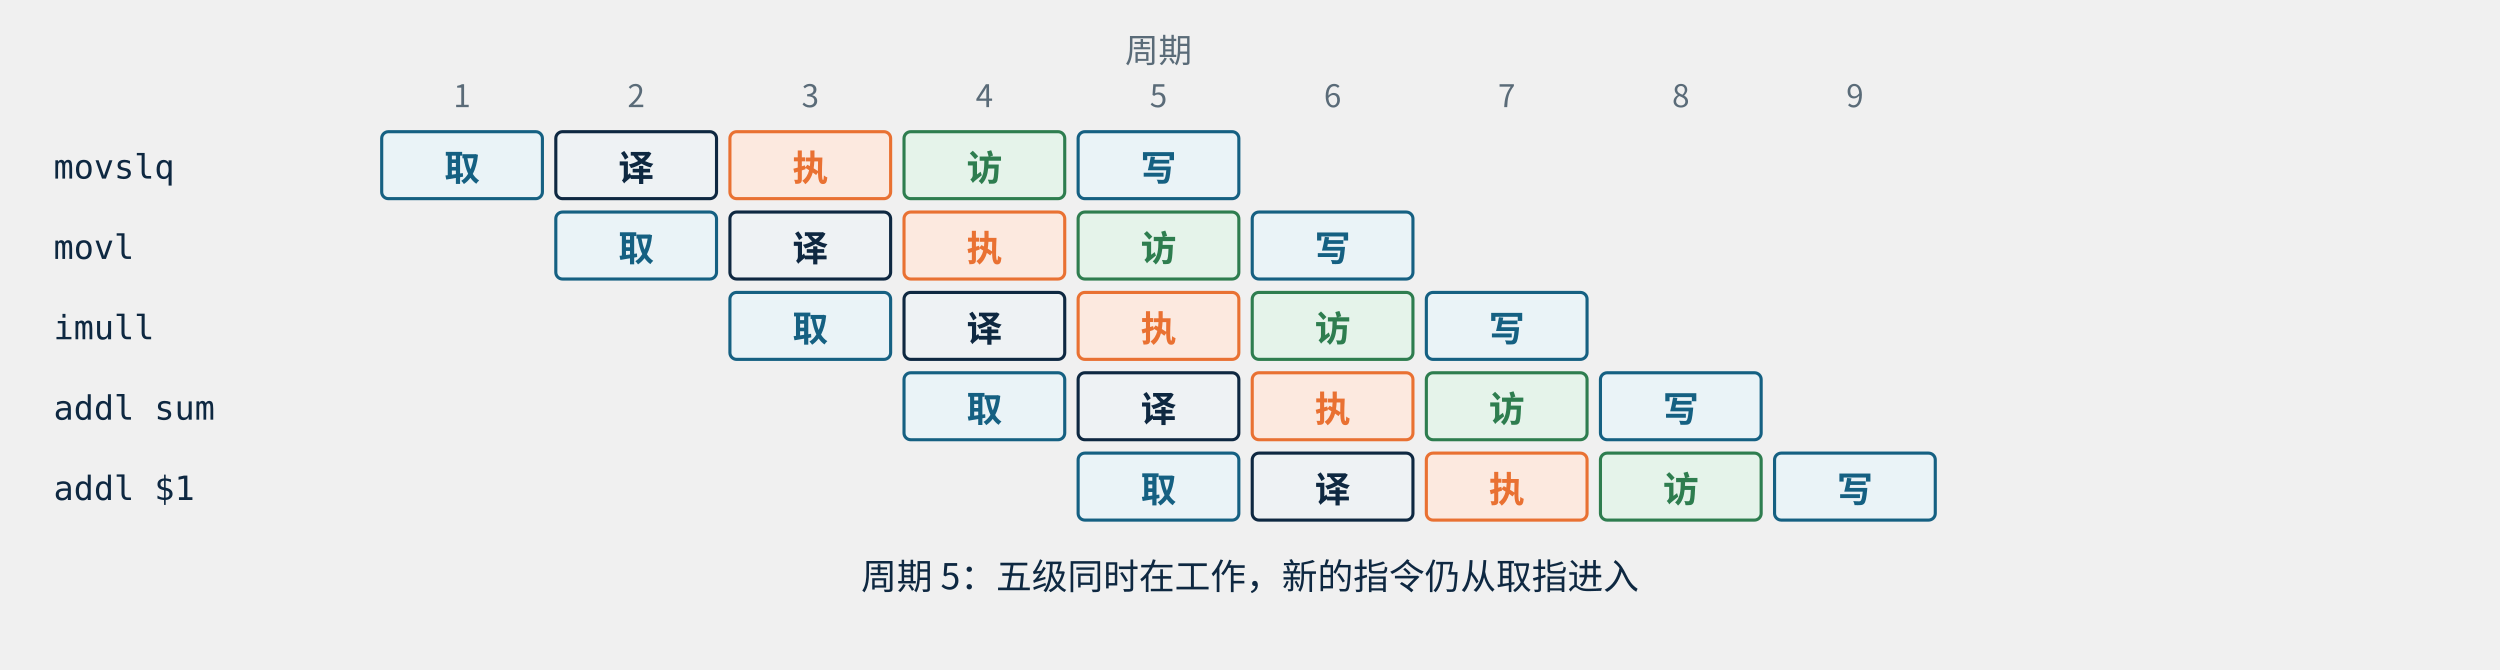
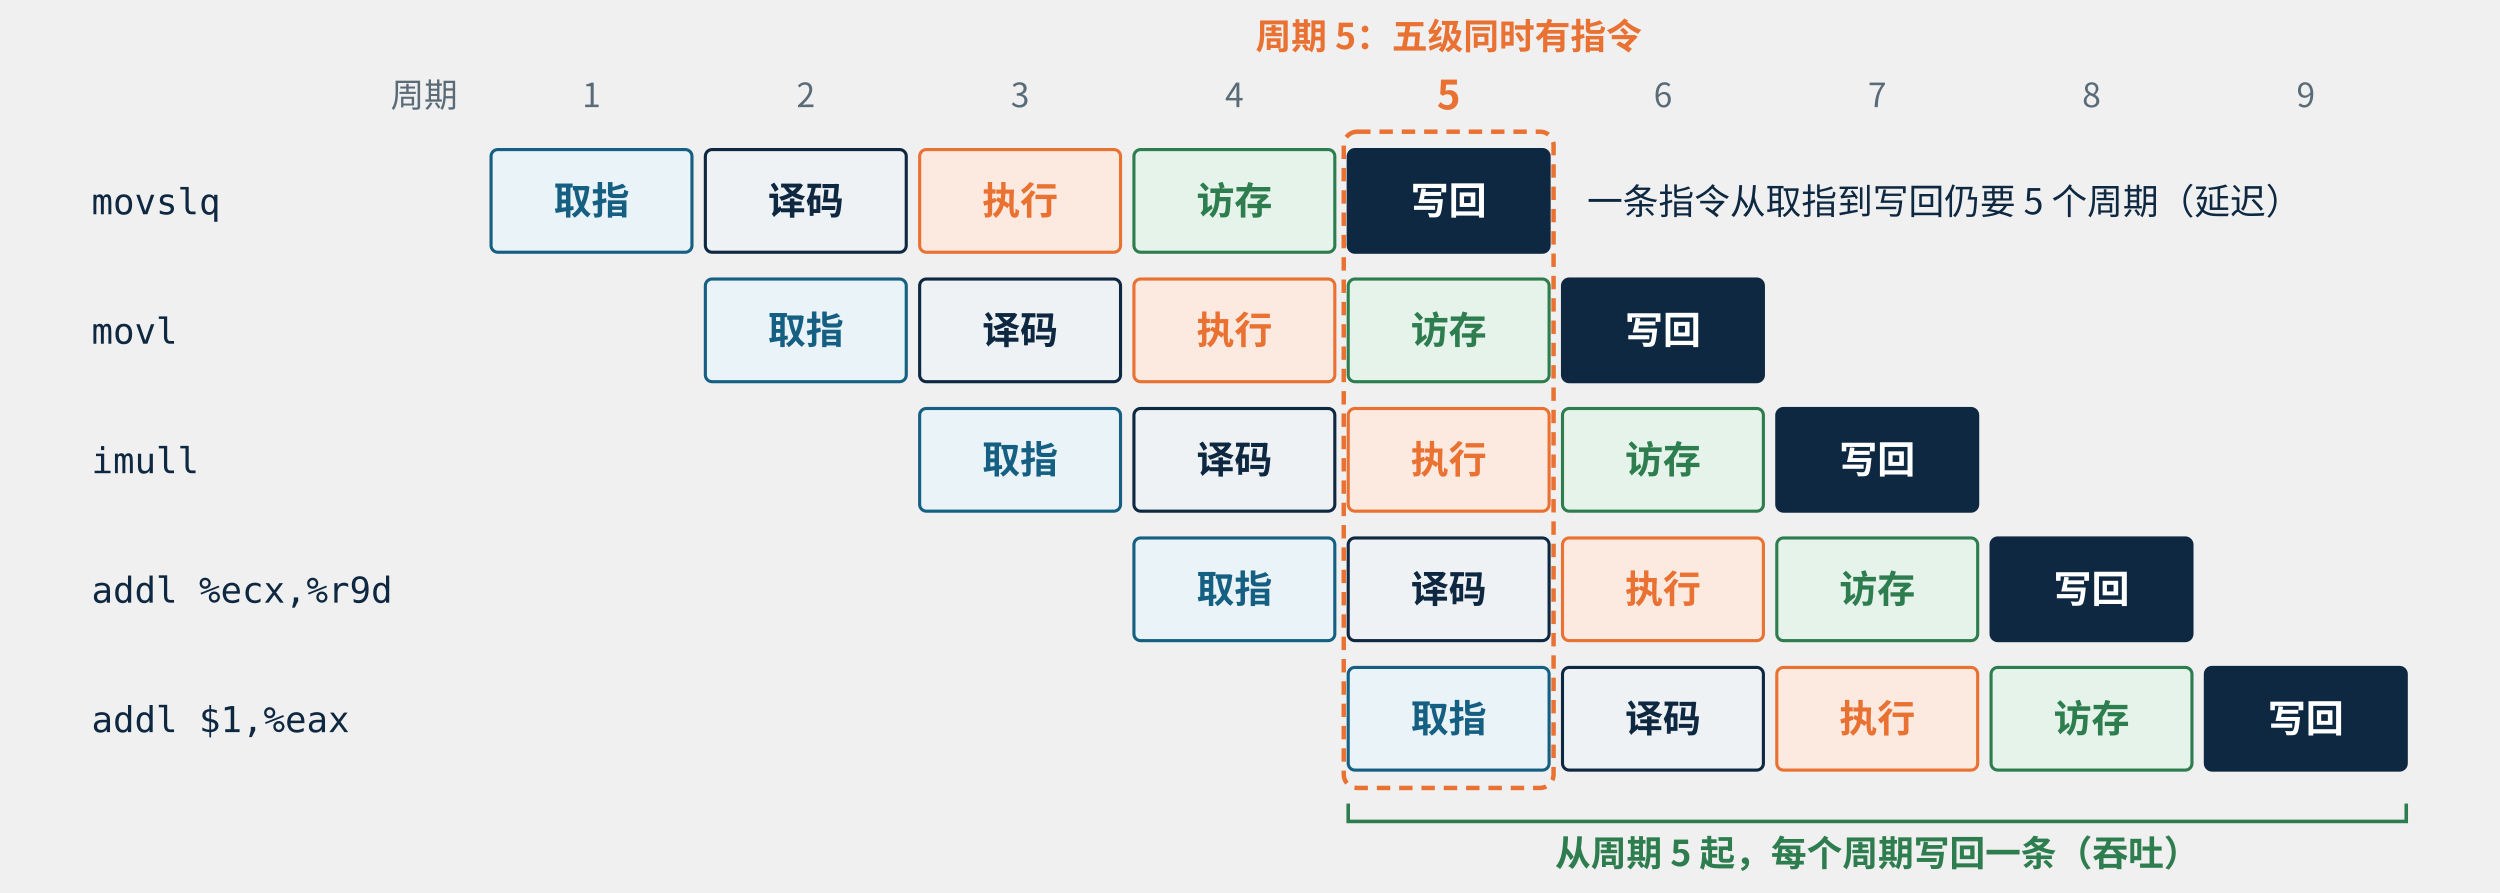
- <svg xmlns="http://www.w3.org/2000/svg" viewBox="0 0 1120 300" width="1120" height="300">
+ <svg xmlns="http://www.w3.org/2000/svg" viewBox="-17 0 1120 400" width="1120" height="400">
  <defs>
    <marker id="ah-156082" viewBox="0 0 10 10" refX="9" refY="5" markerWidth="7" markerHeight="7" orient="auto-start-reverse">
      <path d="M0,0 L10,5 L0,10 z" fill="#156082" />
    </marker>
    <marker id="ah-e97132" viewBox="0 0 10 10" refX="9" refY="5" markerWidth="7" markerHeight="7" orient="auto-start-reverse">
      <path d="M0,0 L10,5 L0,10 z" fill="#e97132" />
    </marker>
    <marker id="ah-0e2841" viewBox="0 0 10 10" refX="9" refY="5" markerWidth="7" markerHeight="7" orient="auto-start-reverse">
      <path d="M0,0 L10,5 L0,10 z" fill="#0e2841" />
    </marker>
    <marker id="ah-2e7d4f" viewBox="0 0 10 10" refX="9" refY="5" markerWidth="7" markerHeight="7" orient="auto-start-reverse">
      <path d="M0,0 L10,5 L0,10 z" fill="#2e7d4f" />
    </marker>
    <marker id="ah-c0392b" viewBox="0 0 10 10" refX="9" refY="5" markerWidth="7" markerHeight="7" orient="auto-start-reverse">
      <path d="M0,0 L10,5 L0,10 z" fill="#c0392b" />
    </marker>
    <marker id="ah-5a6b78" viewBox="0 0 10 10" refX="9" refY="5" markerWidth="7" markerHeight="7" orient="auto-start-reverse">
      <path d="M0,0 L10,5 L0,10 z" fill="#5a6b78" />
    </marker>
    <marker id="ah-9fb5c3" viewBox="0 0 10 10" refX="9" refY="5" markerWidth="7" markerHeight="7" orient="auto-start-reverse">
      <path d="M0,0 L10,5 L0,10 z" fill="#9fb5c3" />
    </marker>
  </defs>
-   <text x="519.0" y="28.0" font-family="PingFang SC, Noto Sans CJK SC, Source Han Sans SC, sans-serif" font-size="15" font-weight="normal" fill="#5a6b78" text-anchor="middle">周期</text>
-   <text x="207.0" y="48.0" font-family="PingFang SC, Noto Sans CJK SC, Source Han Sans SC, sans-serif" font-size="14" font-weight="normal" fill="#5a6b78" text-anchor="middle">1</text>
-   <text x="285.0" y="48.0" font-family="PingFang SC, Noto Sans CJK SC, Source Han Sans SC, sans-serif" font-size="14" font-weight="normal" fill="#5a6b78" text-anchor="middle">2</text>
-   <text x="363.0" y="48.0" font-family="PingFang SC, Noto Sans CJK SC, Source Han Sans SC, sans-serif" font-size="14" font-weight="normal" fill="#5a6b78" text-anchor="middle">3</text>
-   <text x="441.0" y="48.0" font-family="PingFang SC, Noto Sans CJK SC, Source Han Sans SC, sans-serif" font-size="14" font-weight="normal" fill="#5a6b78" text-anchor="middle">4</text>
-   <text x="519.0" y="48.0" font-family="PingFang SC, Noto Sans CJK SC, Source Han Sans SC, sans-serif" font-size="14" font-weight="normal" fill="#5a6b78" text-anchor="middle">5</text>
-   <text x="597.0" y="48.0" font-family="PingFang SC, Noto Sans CJK SC, Source Han Sans SC, sans-serif" font-size="14" font-weight="normal" fill="#5a6b78" text-anchor="middle">6</text>
-   <text x="675.0" y="48.0" font-family="PingFang SC, Noto Sans CJK SC, Source Han Sans SC, sans-serif" font-size="14" font-weight="normal" fill="#5a6b78" text-anchor="middle">7</text>
-   <text x="753.0" y="48.0" font-family="PingFang SC, Noto Sans CJK SC, Source Han Sans SC, sans-serif" font-size="14" font-weight="normal" fill="#5a6b78" text-anchor="middle">8</text>
-   <text x="831.0" y="48.0" font-family="PingFang SC, Noto Sans CJK SC, Source Han Sans SC, sans-serif" font-size="14" font-weight="normal" fill="#5a6b78" text-anchor="middle">9</text>
-   <text x="24.0" y="80.0" font-family="SFMono-Regular, Menlo, DejaVu Sans Mono, Consolas, monospace" font-size="15" font-weight="normal" fill="#0e2841" text-anchor="start">movslq</text>
-   <rect x="171.0" y="59.0" width="72.0" height="30.0" rx="3" fill="#eaf3f7" stroke="#156082" stroke-width="1.4" />
-   <text x="207.0" y="81.0" font-family="PingFang SC, Noto Sans CJK SC, Source Han Sans SC, sans-serif" font-size="16" font-weight="bold" fill="#156082" text-anchor="middle">取</text>
-   <rect x="249.0" y="59.0" width="72.0" height="30.0" rx="3" fill="#eef2f4" stroke="#0e2841" stroke-width="1.4" />
-   <text x="285.0" y="81.0" font-family="PingFang SC, Noto Sans CJK SC, Source Han Sans SC, sans-serif" font-size="16" font-weight="bold" fill="#0e2841" text-anchor="middle">译</text>
-   <rect x="327.0" y="59.0" width="72.0" height="30.0" rx="3" fill="#fce9df" stroke="#e97132" stroke-width="1.4" />
-   <text x="363.0" y="81.0" font-family="PingFang SC, Noto Sans CJK SC, Source Han Sans SC, sans-serif" font-size="16" font-weight="bold" fill="#e97132" text-anchor="middle">执</text>
-   <rect x="405.0" y="59.0" width="72.0" height="30.0" rx="3" fill="#e5f3ea" stroke="#2e7d4f" stroke-width="1.4" />
-   <text x="441.0" y="81.0" font-family="PingFang SC, Noto Sans CJK SC, Source Han Sans SC, sans-serif" font-size="16" font-weight="bold" fill="#2e7d4f" text-anchor="middle">访</text>
-   <rect x="483.0" y="59.0" width="72.0" height="30.0" rx="3" fill="#eaf3f7" stroke="#156082" stroke-width="1.4" />
-   <text x="519.0" y="81.0" font-family="PingFang SC, Noto Sans CJK SC, Source Han Sans SC, sans-serif" font-size="16" font-weight="bold" fill="#156082" text-anchor="middle">写</text>
-   <text x="24.0" y="116.0" font-family="SFMono-Regular, Menlo, DejaVu Sans Mono, Consolas, monospace" font-size="15" font-weight="normal" fill="#0e2841" text-anchor="start">movl</text>
-   <rect x="249.0" y="95.0" width="72.0" height="30.0" rx="3" fill="#eaf3f7" stroke="#156082" stroke-width="1.4" />
-   <text x="285.0" y="117.0" font-family="PingFang SC, Noto Sans CJK SC, Source Han Sans SC, sans-serif" font-size="16" font-weight="bold" fill="#156082" text-anchor="middle">取</text>
-   <rect x="327.0" y="95.0" width="72.0" height="30.0" rx="3" fill="#eef2f4" stroke="#0e2841" stroke-width="1.4" />
-   <text x="363.0" y="117.0" font-family="PingFang SC, Noto Sans CJK SC, Source Han Sans SC, sans-serif" font-size="16" font-weight="bold" fill="#0e2841" text-anchor="middle">译</text>
-   <rect x="405.0" y="95.0" width="72.0" height="30.0" rx="3" fill="#fce9df" stroke="#e97132" stroke-width="1.4" />
-   <text x="441.0" y="117.0" font-family="PingFang SC, Noto Sans CJK SC, Source Han Sans SC, sans-serif" font-size="16" font-weight="bold" fill="#e97132" text-anchor="middle">执</text>
-   <rect x="483.0" y="95.0" width="72.0" height="30.0" rx="3" fill="#e5f3ea" stroke="#2e7d4f" stroke-width="1.4" />
-   <text x="519.0" y="117.0" font-family="PingFang SC, Noto Sans CJK SC, Source Han Sans SC, sans-serif" font-size="16" font-weight="bold" fill="#2e7d4f" text-anchor="middle">访</text>
-   <rect x="561.0" y="95.0" width="72.0" height="30.0" rx="3" fill="#eaf3f7" stroke="#156082" stroke-width="1.4" />
-   <text x="597.0" y="117.0" font-family="PingFang SC, Noto Sans CJK SC, Source Han Sans SC, sans-serif" font-size="16" font-weight="bold" fill="#156082" text-anchor="middle">写</text>
-   <text x="24.0" y="152.0" font-family="SFMono-Regular, Menlo, DejaVu Sans Mono, Consolas, monospace" font-size="15" font-weight="normal" fill="#0e2841" text-anchor="start">imull</text>
-   <rect x="327.0" y="131.0" width="72.0" height="30.0" rx="3" fill="#eaf3f7" stroke="#156082" stroke-width="1.4" />
-   <text x="363.0" y="153.0" font-family="PingFang SC, Noto Sans CJK SC, Source Han Sans SC, sans-serif" font-size="16" font-weight="bold" fill="#156082" text-anchor="middle">取</text>
-   <rect x="405.0" y="131.0" width="72.0" height="30.0" rx="3" fill="#eef2f4" stroke="#0e2841" stroke-width="1.4" />
-   <text x="441.0" y="153.0" font-family="PingFang SC, Noto Sans CJK SC, Source Han Sans SC, sans-serif" font-size="16" font-weight="bold" fill="#0e2841" text-anchor="middle">译</text>
-   <rect x="483.0" y="131.0" width="72.0" height="30.0" rx="3" fill="#fce9df" stroke="#e97132" stroke-width="1.4" />
-   <text x="519.0" y="153.0" font-family="PingFang SC, Noto Sans CJK SC, Source Han Sans SC, sans-serif" font-size="16" font-weight="bold" fill="#e97132" text-anchor="middle">执</text>
-   <rect x="561.0" y="131.0" width="72.0" height="30.0" rx="3" fill="#e5f3ea" stroke="#2e7d4f" stroke-width="1.4" />
-   <text x="597.0" y="153.0" font-family="PingFang SC, Noto Sans CJK SC, Source Han Sans SC, sans-serif" font-size="16" font-weight="bold" fill="#2e7d4f" text-anchor="middle">访</text>
-   <rect x="639.0" y="131.0" width="72.0" height="30.0" rx="3" fill="#eaf3f7" stroke="#156082" stroke-width="1.4" />
-   <text x="675.0" y="153.0" font-family="PingFang SC, Noto Sans CJK SC, Source Han Sans SC, sans-serif" font-size="16" font-weight="bold" fill="#156082" text-anchor="middle">写</text>
-   <text x="24.0" y="188.0" font-family="SFMono-Regular, Menlo, DejaVu Sans Mono, Consolas, monospace" font-size="15" font-weight="normal" fill="#0e2841" text-anchor="start">addl sum</text>
-   <rect x="405.0" y="167.0" width="72.0" height="30.0" rx="3" fill="#eaf3f7" stroke="#156082" stroke-width="1.4" />
-   <text x="441.0" y="189.0" font-family="PingFang SC, Noto Sans CJK SC, Source Han Sans SC, sans-serif" font-size="16" font-weight="bold" fill="#156082" text-anchor="middle">取</text>
-   <rect x="483.0" y="167.0" width="72.0" height="30.0" rx="3" fill="#eef2f4" stroke="#0e2841" stroke-width="1.4" />
-   <text x="519.0" y="189.0" font-family="PingFang SC, Noto Sans CJK SC, Source Han Sans SC, sans-serif" font-size="16" font-weight="bold" fill="#0e2841" text-anchor="middle">译</text>
-   <rect x="561.0" y="167.0" width="72.0" height="30.0" rx="3" fill="#fce9df" stroke="#e97132" stroke-width="1.4" />
-   <text x="597.0" y="189.0" font-family="PingFang SC, Noto Sans CJK SC, Source Han Sans SC, sans-serif" font-size="16" font-weight="bold" fill="#e97132" text-anchor="middle">执</text>
-   <rect x="639.0" y="167.0" width="72.0" height="30.0" rx="3" fill="#e5f3ea" stroke="#2e7d4f" stroke-width="1.4" />
-   <text x="675.0" y="189.0" font-family="PingFang SC, Noto Sans CJK SC, Source Han Sans SC, sans-serif" font-size="16" font-weight="bold" fill="#2e7d4f" text-anchor="middle">访</text>
-   <rect x="717.0" y="167.0" width="72.0" height="30.0" rx="3" fill="#eaf3f7" stroke="#156082" stroke-width="1.4" />
-   <text x="753.0" y="189.0" font-family="PingFang SC, Noto Sans CJK SC, Source Han Sans SC, sans-serif" font-size="16" font-weight="bold" fill="#156082" text-anchor="middle">写</text>
-   <text x="24.0" y="224.0" font-family="SFMono-Regular, Menlo, DejaVu Sans Mono, Consolas, monospace" font-size="15" font-weight="normal" fill="#0e2841" text-anchor="start">addl $1</text>
-   <rect x="483.0" y="203.0" width="72.0" height="30.0" rx="3" fill="#eaf3f7" stroke="#156082" stroke-width="1.4" />
-   <text x="519.0" y="225.0" font-family="PingFang SC, Noto Sans CJK SC, Source Han Sans SC, sans-serif" font-size="16" font-weight="bold" fill="#156082" text-anchor="middle">取</text>
-   <rect x="561.0" y="203.0" width="72.0" height="30.0" rx="3" fill="#eef2f4" stroke="#0e2841" stroke-width="1.4" />
-   <text x="597.0" y="225.0" font-family="PingFang SC, Noto Sans CJK SC, Source Han Sans SC, sans-serif" font-size="16" font-weight="bold" fill="#0e2841" text-anchor="middle">译</text>
-   <rect x="639.0" y="203.0" width="72.0" height="30.0" rx="3" fill="#fce9df" stroke="#e97132" stroke-width="1.4" />
-   <text x="675.0" y="225.0" font-family="PingFang SC, Noto Sans CJK SC, Source Han Sans SC, sans-serif" font-size="16" font-weight="bold" fill="#e97132" text-anchor="middle">执</text>
-   <rect x="717.0" y="203.0" width="72.0" height="30.0" rx="3" fill="#e5f3ea" stroke="#2e7d4f" stroke-width="1.4" />
-   <text x="753.0" y="225.0" font-family="PingFang SC, Noto Sans CJK SC, Source Han Sans SC, sans-serif" font-size="16" font-weight="bold" fill="#2e7d4f" text-anchor="middle">访</text>
-   <rect x="795.0" y="203.0" width="72.0" height="30.0" rx="3" fill="#eaf3f7" stroke="#156082" stroke-width="1.4" />
-   <text x="831.0" y="225.0" font-family="PingFang SC, Noto Sans CJK SC, Source Han Sans SC, sans-serif" font-size="16" font-weight="bold" fill="#156082" text-anchor="middle">写</text>
-   <text x="560.0" y="264.0" font-family="PingFang SC, Noto Sans CJK SC, Source Han Sans SC, sans-serif" font-size="16" font-weight="normal" fill="#0e2841" text-anchor="middle">周期 5：五级同时在工作，新的指令仍从取指进入</text>
+   <text x="632.0" y="22.0" font-family="PingFang SC, Noto Sans CJK SC, Source Han Sans SC, sans-serif" font-size="16" font-weight="bold" fill="#e97132" text-anchor="middle">周期 5：五级同时有指令</text>
+   <text x="188.0" y="48.0" font-family="PingFang SC, Noto Sans CJK SC, Source Han Sans SC, sans-serif" font-size="15" font-weight="normal" fill="#5a6b78" text-anchor="end">周期</text>
+   <text x="248.0" y="48.0" font-family="PingFang SC, Noto Sans CJK SC, Source Han Sans SC, sans-serif" font-size="15" font-weight="normal" fill="#5a6b78" text-anchor="middle">1</text>
+   <text x="344.0" y="48.0" font-family="PingFang SC, Noto Sans CJK SC, Source Han Sans SC, sans-serif" font-size="15" font-weight="normal" fill="#5a6b78" text-anchor="middle">2</text>
+   <text x="440.0" y="48.0" font-family="PingFang SC, Noto Sans CJK SC, Source Han Sans SC, sans-serif" font-size="15" font-weight="normal" fill="#5a6b78" text-anchor="middle">3</text>
+   <text x="536.0" y="48.0" font-family="PingFang SC, Noto Sans CJK SC, Source Han Sans SC, sans-serif" font-size="15" font-weight="normal" fill="#5a6b78" text-anchor="middle">4</text>
+   <text x="632.0" y="49.0" font-family="PingFang SC, Noto Sans CJK SC, Source Han Sans SC, sans-serif" font-size="18" font-weight="bold" fill="#e97132" text-anchor="middle">5</text>
+   <text x="728.0" y="48.0" font-family="PingFang SC, Noto Sans CJK SC, Source Han Sans SC, sans-serif" font-size="15" font-weight="normal" fill="#5a6b78" text-anchor="middle">6</text>
+   <text x="824.0" y="48.0" font-family="PingFang SC, Noto Sans CJK SC, Source Han Sans SC, sans-serif" font-size="15" font-weight="normal" fill="#5a6b78" text-anchor="middle">7</text>
+   <text x="920.0" y="48.0" font-family="PingFang SC, Noto Sans CJK SC, Source Han Sans SC, sans-serif" font-size="15" font-weight="normal" fill="#5a6b78" text-anchor="middle">8</text>
+   <text x="1016.0" y="48.0" font-family="PingFang SC, Noto Sans CJK SC, Source Han Sans SC, sans-serif" font-size="15" font-weight="normal" fill="#5a6b78" text-anchor="middle">9</text>
+   <text x="24.0" y="96.0" font-family="SFMono-Regular, Menlo, DejaVu Sans Mono, Consolas, monospace" font-size="16" font-weight="normal" fill="#0e2841" text-anchor="start">movslq</text>
+   <rect x="203.0" y="67.0" width="90.0" height="46.0" rx="3" fill="#eaf3f7" stroke="#156082" stroke-width="1.4" />
+   <text x="248.0" y="96.0" font-family="PingFang SC, Noto Sans CJK SC, Source Han Sans SC, sans-serif" font-size="17" font-weight="bold" fill="#156082" text-anchor="middle">取指</text>
+   <rect x="299.0" y="67.0" width="90.0" height="46.0" rx="3" fill="#eef2f4" stroke="#0e2841" stroke-width="1.4" />
+   <text x="344.0" y="96.0" font-family="PingFang SC, Noto Sans CJK SC, Source Han Sans SC, sans-serif" font-size="17" font-weight="bold" fill="#0e2841" text-anchor="middle">译码</text>
+   <rect x="395.0" y="67.0" width="90.0" height="46.0" rx="3" fill="#fce9df" stroke="#e97132" stroke-width="1.4" />
+   <text x="440.0" y="96.0" font-family="PingFang SC, Noto Sans CJK SC, Source Han Sans SC, sans-serif" font-size="17" font-weight="bold" fill="#e97132" text-anchor="middle">执行</text>
+   <rect x="491.0" y="67.0" width="90.0" height="46.0" rx="3" fill="#e5f3ea" stroke="#2e7d4f" stroke-width="1.4" />
+   <text x="536.0" y="96.0" font-family="PingFang SC, Noto Sans CJK SC, Source Han Sans SC, sans-serif" font-size="17" font-weight="bold" fill="#2e7d4f" text-anchor="middle">访存</text>
+   <rect x="587.0" y="67.0" width="90.0" height="46.0" rx="3" fill="#0e2841" stroke="#0e2841" stroke-width="1.4" />
+   <text x="632.0" y="96.0" font-family="PingFang SC, Noto Sans CJK SC, Source Han Sans SC, sans-serif" font-size="17" font-weight="bold" fill="#ffffff" text-anchor="middle">写回</text>
+   <text x="24.0" y="154.0" font-family="SFMono-Regular, Menlo, DejaVu Sans Mono, Consolas, monospace" font-size="16" font-weight="normal" fill="#0e2841" text-anchor="start">movl</text>
+   <rect x="299.0" y="125.0" width="90.0" height="46.0" rx="3" fill="#eaf3f7" stroke="#156082" stroke-width="1.4" />
+   <text x="344.0" y="154.0" font-family="PingFang SC, Noto Sans CJK SC, Source Han Sans SC, sans-serif" font-size="17" font-weight="bold" fill="#156082" text-anchor="middle">取指</text>
+   <rect x="395.0" y="125.0" width="90.0" height="46.0" rx="3" fill="#eef2f4" stroke="#0e2841" stroke-width="1.4" />
+   <text x="440.0" y="154.0" font-family="PingFang SC, Noto Sans CJK SC, Source Han Sans SC, sans-serif" font-size="17" font-weight="bold" fill="#0e2841" text-anchor="middle">译码</text>
+   <rect x="491.0" y="125.0" width="90.0" height="46.0" rx="3" fill="#fce9df" stroke="#e97132" stroke-width="1.4" />
+   <text x="536.0" y="154.0" font-family="PingFang SC, Noto Sans CJK SC, Source Han Sans SC, sans-serif" font-size="17" font-weight="bold" fill="#e97132" text-anchor="middle">执行</text>
+   <rect x="587.0" y="125.0" width="90.0" height="46.0" rx="3" fill="#e5f3ea" stroke="#2e7d4f" stroke-width="1.4" />
+   <text x="632.0" y="154.0" font-family="PingFang SC, Noto Sans CJK SC, Source Han Sans SC, sans-serif" font-size="17" font-weight="bold" fill="#2e7d4f" text-anchor="middle">访存</text>
+   <rect x="683.0" y="125.0" width="90.0" height="46.0" rx="3" fill="#0e2841" stroke="#0e2841" stroke-width="1.4" />
+   <text x="728.0" y="154.0" font-family="PingFang SC, Noto Sans CJK SC, Source Han Sans SC, sans-serif" font-size="17" font-weight="bold" fill="#ffffff" text-anchor="middle">写回</text>
+   <text x="24.0" y="212.0" font-family="SFMono-Regular, Menlo, DejaVu Sans Mono, Consolas, monospace" font-size="16" font-weight="normal" fill="#0e2841" text-anchor="start">imull</text>
+   <rect x="395.0" y="183.0" width="90.0" height="46.0" rx="3" fill="#eaf3f7" stroke="#156082" stroke-width="1.4" />
+   <text x="440.0" y="212.0" font-family="PingFang SC, Noto Sans CJK SC, Source Han Sans SC, sans-serif" font-size="17" font-weight="bold" fill="#156082" text-anchor="middle">取指</text>
+   <rect x="491.0" y="183.0" width="90.0" height="46.0" rx="3" fill="#eef2f4" stroke="#0e2841" stroke-width="1.4" />
+   <text x="536.0" y="212.0" font-family="PingFang SC, Noto Sans CJK SC, Source Han Sans SC, sans-serif" font-size="17" font-weight="bold" fill="#0e2841" text-anchor="middle">译码</text>
+   <rect x="587.0" y="183.0" width="90.0" height="46.0" rx="3" fill="#fce9df" stroke="#e97132" stroke-width="1.4" />
+   <text x="632.0" y="212.0" font-family="PingFang SC, Noto Sans CJK SC, Source Han Sans SC, sans-serif" font-size="17" font-weight="bold" fill="#e97132" text-anchor="middle">执行</text>
+   <rect x="683.0" y="183.0" width="90.0" height="46.0" rx="3" fill="#e5f3ea" stroke="#2e7d4f" stroke-width="1.4" />
+   <text x="728.0" y="212.0" font-family="PingFang SC, Noto Sans CJK SC, Source Han Sans SC, sans-serif" font-size="17" font-weight="bold" fill="#2e7d4f" text-anchor="middle">访存</text>
+   <rect x="779.0" y="183.0" width="90.0" height="46.0" rx="3" fill="#0e2841" stroke="#0e2841" stroke-width="1.4" />
+   <text x="824.0" y="212.0" font-family="PingFang SC, Noto Sans CJK SC, Source Han Sans SC, sans-serif" font-size="17" font-weight="bold" fill="#ffffff" text-anchor="middle">写回</text>
+   <text x="24.0" y="270.0" font-family="SFMono-Regular, Menlo, DejaVu Sans Mono, Consolas, monospace" font-size="16" font-weight="normal" fill="#0e2841" text-anchor="start">addl %ecx,%r9d</text>
+   <rect x="491.0" y="241.0" width="90.0" height="46.0" rx="3" fill="#eaf3f7" stroke="#156082" stroke-width="1.4" />
+   <text x="536.0" y="270.0" font-family="PingFang SC, Noto Sans CJK SC, Source Han Sans SC, sans-serif" font-size="17" font-weight="bold" fill="#156082" text-anchor="middle">取指</text>
+   <rect x="587.0" y="241.0" width="90.0" height="46.0" rx="3" fill="#eef2f4" stroke="#0e2841" stroke-width="1.4" />
+   <text x="632.0" y="270.0" font-family="PingFang SC, Noto Sans CJK SC, Source Han Sans SC, sans-serif" font-size="17" font-weight="bold" fill="#0e2841" text-anchor="middle">译码</text>
+   <rect x="683.0" y="241.0" width="90.0" height="46.0" rx="3" fill="#fce9df" stroke="#e97132" stroke-width="1.4" />
+   <text x="728.0" y="270.0" font-family="PingFang SC, Noto Sans CJK SC, Source Han Sans SC, sans-serif" font-size="17" font-weight="bold" fill="#e97132" text-anchor="middle">执行</text>
+   <rect x="779.0" y="241.0" width="90.0" height="46.0" rx="3" fill="#e5f3ea" stroke="#2e7d4f" stroke-width="1.4" />
+   <text x="824.0" y="270.0" font-family="PingFang SC, Noto Sans CJK SC, Source Han Sans SC, sans-serif" font-size="17" font-weight="bold" fill="#2e7d4f" text-anchor="middle">访存</text>
+   <rect x="875.0" y="241.0" width="90.0" height="46.0" rx="3" fill="#0e2841" stroke="#0e2841" stroke-width="1.4" />
+   <text x="920.0" y="270.0" font-family="PingFang SC, Noto Sans CJK SC, Source Han Sans SC, sans-serif" font-size="17" font-weight="bold" fill="#ffffff" text-anchor="middle">写回</text>
+   <text x="24.0" y="328.0" font-family="SFMono-Regular, Menlo, DejaVu Sans Mono, Consolas, monospace" font-size="16" font-weight="normal" fill="#0e2841" text-anchor="start">addl $1,%eax</text>
+   <rect x="587.0" y="299.0" width="90.0" height="46.0" rx="3" fill="#eaf3f7" stroke="#156082" stroke-width="1.4" />
+   <text x="632.0" y="328.0" font-family="PingFang SC, Noto Sans CJK SC, Source Han Sans SC, sans-serif" font-size="17" font-weight="bold" fill="#156082" text-anchor="middle">取指</text>
+   <rect x="683.0" y="299.0" width="90.0" height="46.0" rx="3" fill="#eef2f4" stroke="#0e2841" stroke-width="1.4" />
+   <text x="728.0" y="328.0" font-family="PingFang SC, Noto Sans CJK SC, Source Han Sans SC, sans-serif" font-size="17" font-weight="bold" fill="#0e2841" text-anchor="middle">译码</text>
+   <rect x="779.0" y="299.0" width="90.0" height="46.0" rx="3" fill="#fce9df" stroke="#e97132" stroke-width="1.4" />
+   <text x="824.0" y="328.0" font-family="PingFang SC, Noto Sans CJK SC, Source Han Sans SC, sans-serif" font-size="17" font-weight="bold" fill="#e97132" text-anchor="middle">执行</text>
+   <rect x="875.0" y="299.0" width="90.0" height="46.0" rx="3" fill="#e5f3ea" stroke="#2e7d4f" stroke-width="1.4" />
+   <text x="920.0" y="328.0" font-family="PingFang SC, Noto Sans CJK SC, Source Han Sans SC, sans-serif" font-size="17" font-weight="bold" fill="#2e7d4f" text-anchor="middle">访存</text>
+   <rect x="971.0" y="299.0" width="90.0" height="46.0" rx="3" fill="#0e2841" stroke="#0e2841" stroke-width="1.4" />
+   <text x="1016.0" y="328.0" font-family="PingFang SC, Noto Sans CJK SC, Source Han Sans SC, sans-serif" font-size="17" font-weight="bold" fill="#ffffff" text-anchor="middle">写回</text>
+   <rect x="585.0" y="59.0" width="94.0" height="294.0" rx="6" fill="none" stroke="#e97132" stroke-width="2" stroke-dasharray="6 4" />
+   <text x="694.0" y="96.0" font-family="PingFang SC, Noto Sans CJK SC, Source Han Sans SC, sans-serif" font-size="16" font-weight="normal" fill="#0e2841" text-anchor="start">一条指令从取指到写回仍要 5 个周期（延迟）</text>
+   <path d="M 587.0 360.0 L 587.0 368.0 L 1061.0 368.0 L 1061.0 360.0" fill="none" stroke="#2e7d4f" stroke-width="1.6" />
+   <text x="824.0" y="388.0" font-family="PingFang SC, Noto Sans CJK SC, Source Han Sans SC, sans-serif" font-size="16" font-weight="bold" fill="#2e7d4f" text-anchor="middle">从周期 5 起，每个周期写回一条（吞吐）</text>
</svg>
